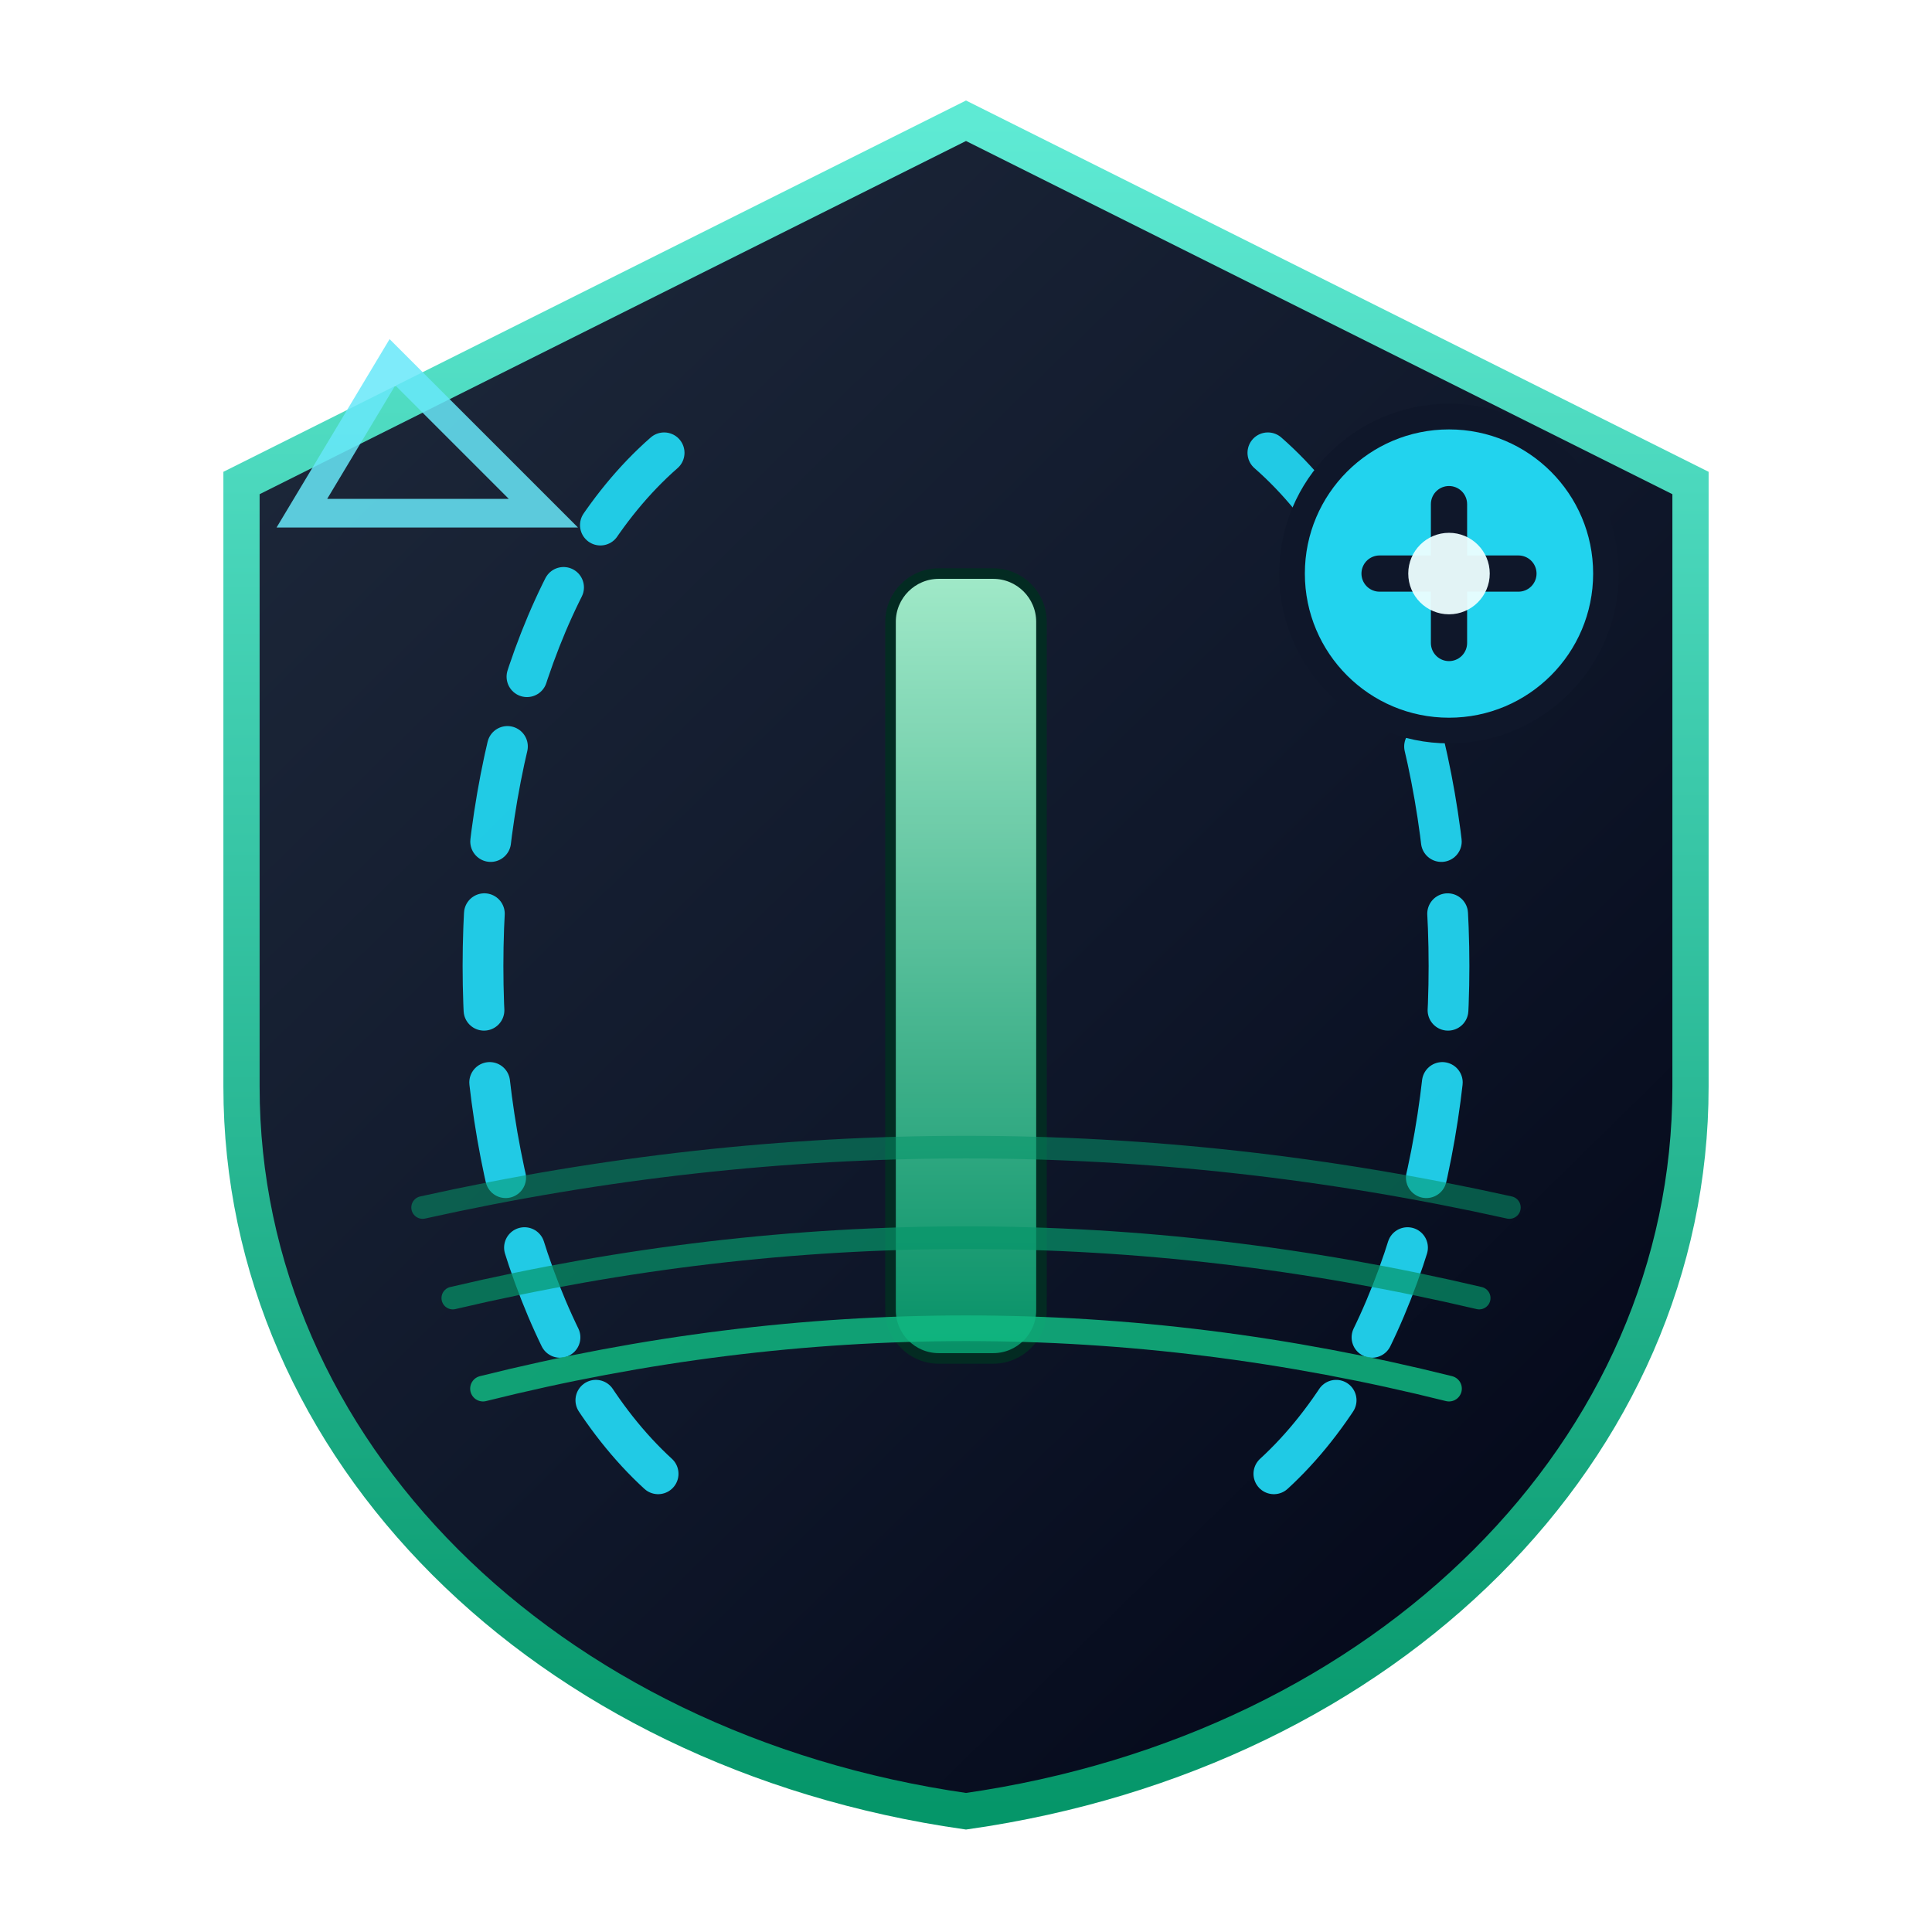
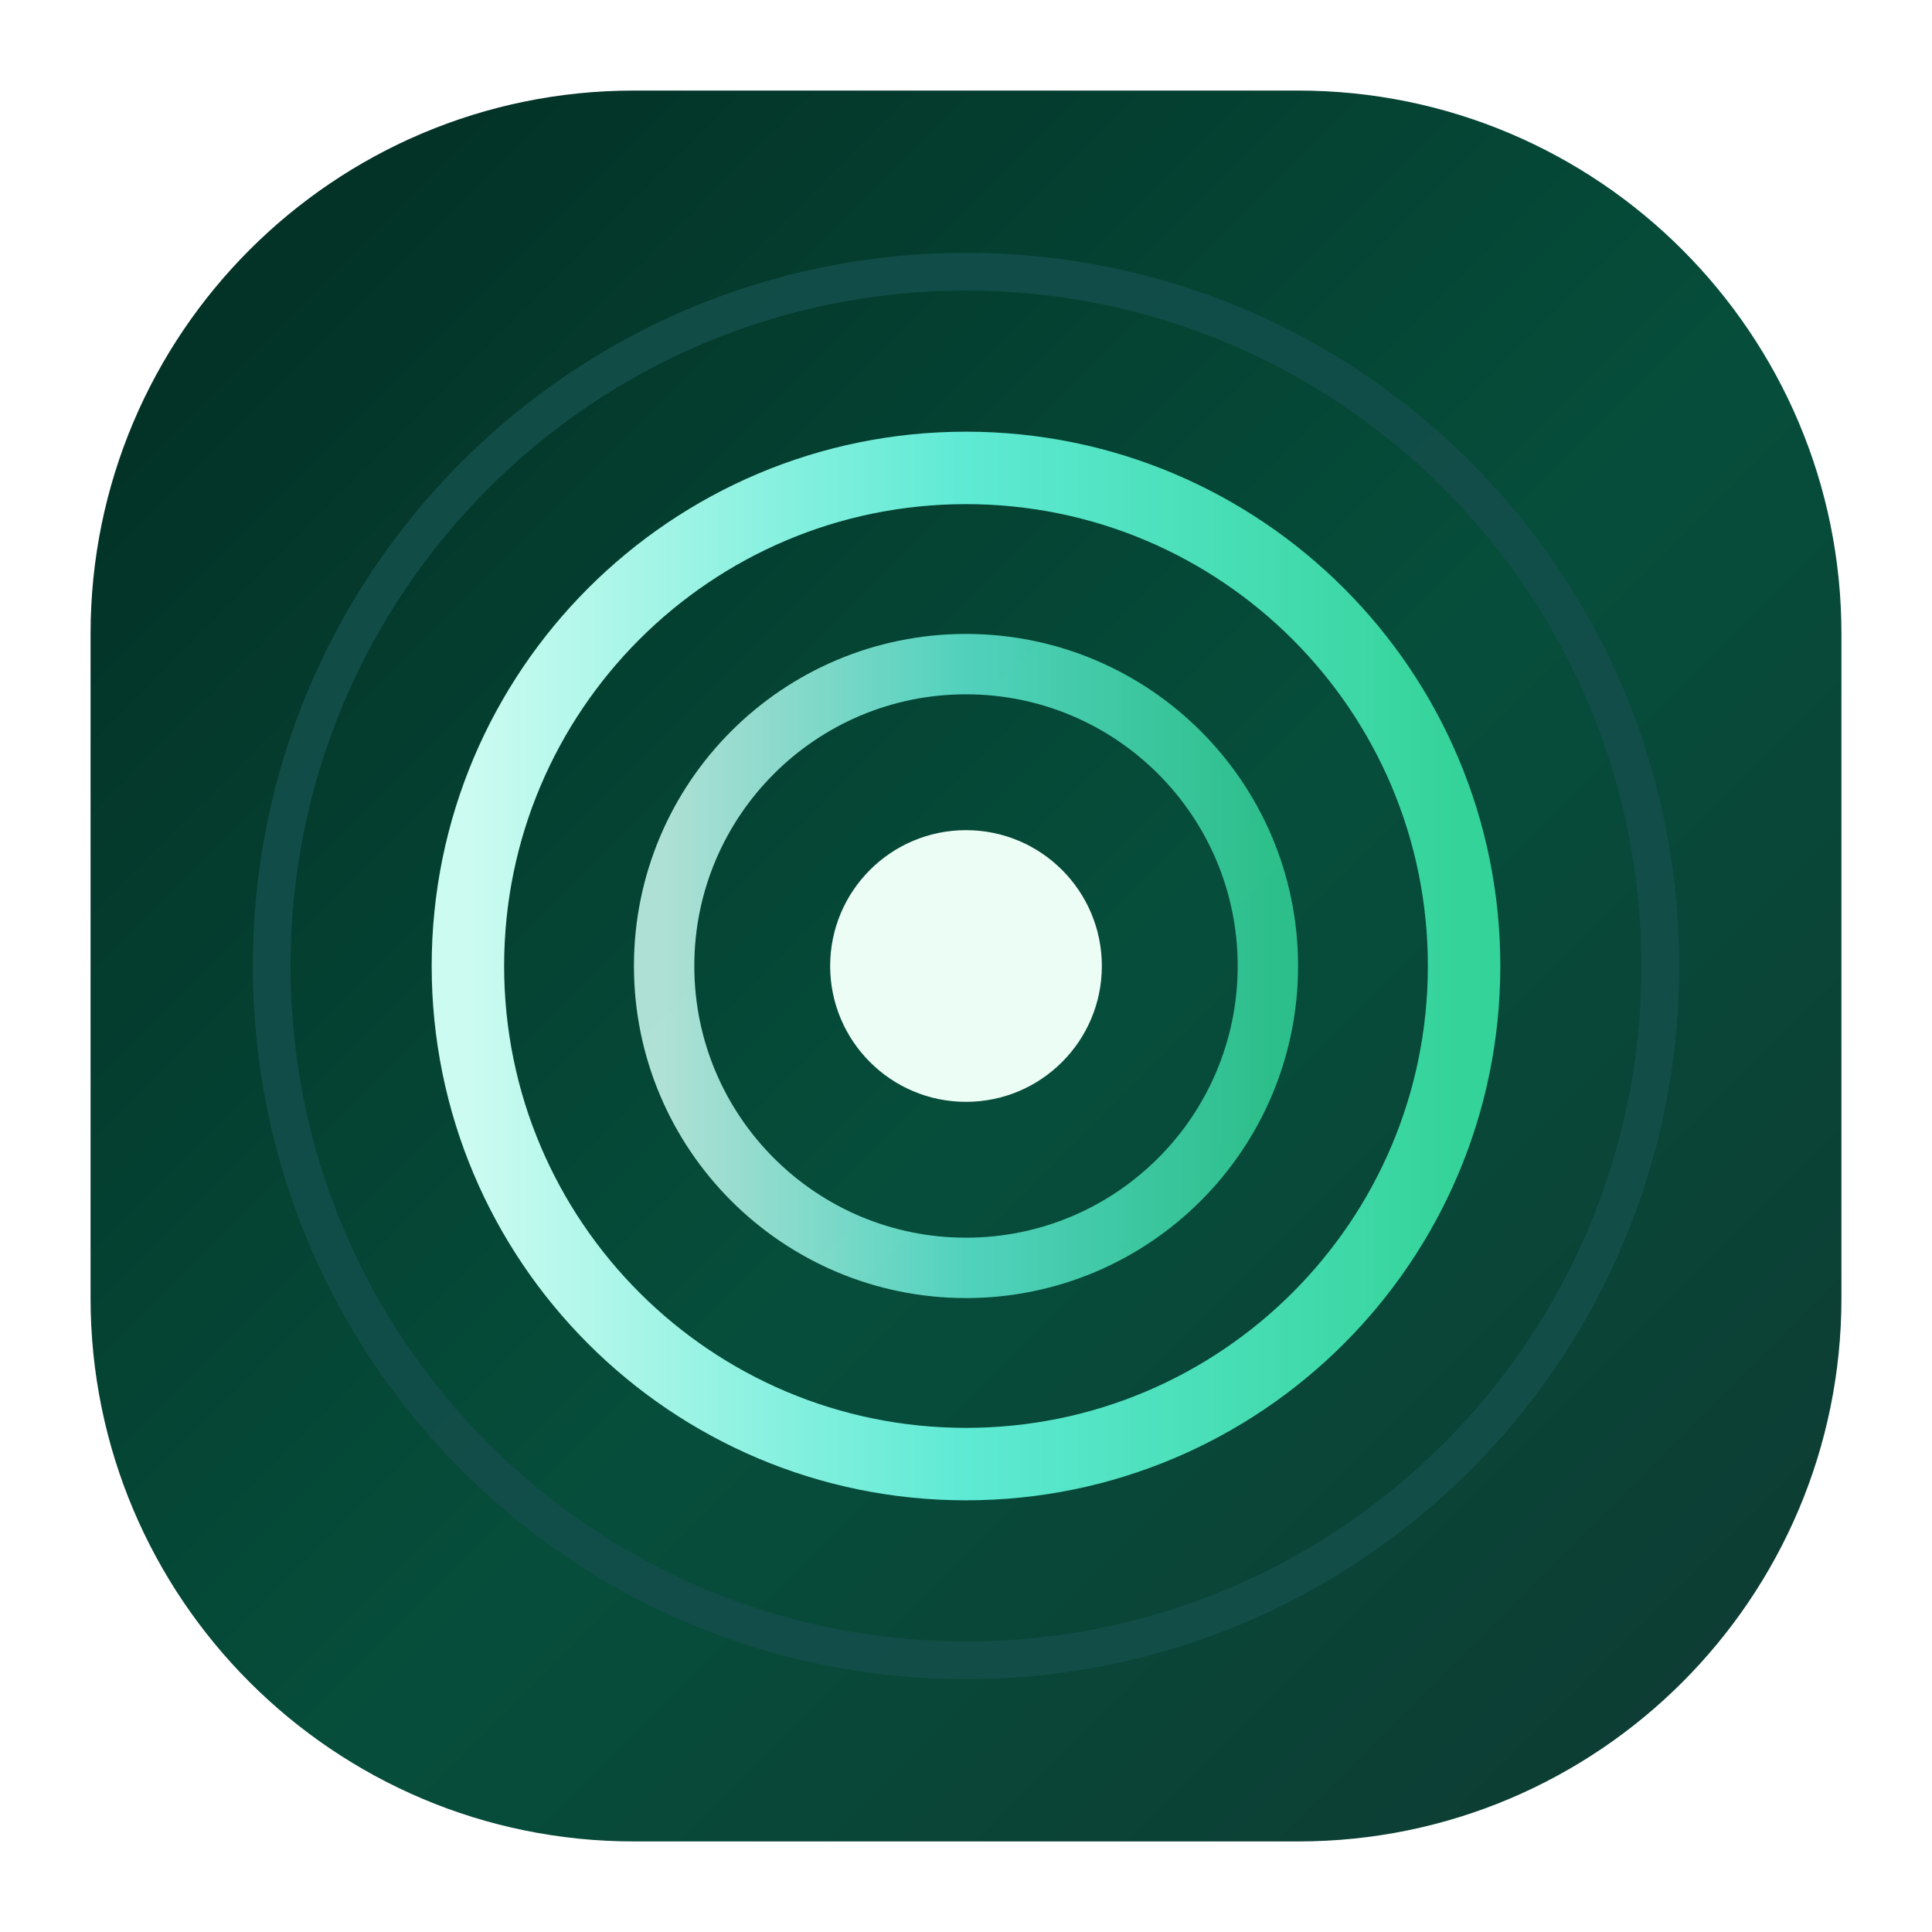
<svg xmlns="http://www.w3.org/2000/svg" viewBox="0 0 64 64" role="img" aria-label="Scopeo">
  <defs>
-     <linearGradient id="scopeo-void" x1="8%" y1="0%" x2="92%" y2="100%">
-       <stop offset="0%" stop-color="#1e293b" />
-       <stop offset="55%" stop-color="#0f172a" />
-       <stop offset="100%" stop-color="#020617" />
+     <linearGradient id="sm-bg" x1="0%" y1="0%" x2="100%" y2="100%">
+       <stop offset="0%" stop-color="#022c22" />
+       <stop offset="55%" stop-color="#064e3b" />
+       <stop offset="100%" stop-color="#0f3932" />
    </linearGradient>
-     <linearGradient id="scopeo-rim" x1="50%" y1="0%" x2="50%" y2="100%">
-       <stop offset="0%" stop-color="#5eead4" />
-       <stop offset="100%" stop-color="#059669" />
-     </linearGradient>
-     <linearGradient id="scopeo-pulse" x1="50%" y1="0%" x2="50%" y2="100%">
-       <stop offset="0%" stop-color="#a7f3d0" />
-       <stop offset="100%" stop-color="#059669" />
+     <linearGradient id="sm-ring" x1="0%" y1="0%" x2="100%" y2="0%">
+       <stop offset="0%" stop-color="#ccfbf1" />
+       <stop offset="50%" stop-color="#5eead4" />
+       <stop offset="100%" stop-color="#34d399" />
    </linearGradient>
  </defs>
-   <path fill="url(#scopeo-void)" stroke="url(#scopeo-rim)" stroke-width="1.2" d="M32 4 L56 16v20c0 12-10 22-24 24C18 58 8 48 8 36V16L32 4Z" />
-   <path d="M22 15 C14 22 14 42 22 49" fill="none" stroke="#22d3ee" stroke-width="1.35" stroke-linecap="round" stroke-dasharray="3.2 2.4" opacity="0.95" />
-   <path d="M42 15 C50 22 50 42 42 49" fill="none" stroke="#22d3ee" stroke-width="1.35" stroke-linecap="round" stroke-dasharray="3.2 2.4" opacity="0.95" />
-   <rect x="29.5" y="19" width="5" height="26" rx="1.6" fill="url(#scopeo-pulse)" stroke="#022c22" stroke-width="0.35" opacity="0.95" />
-   <path d="M14 40 Q32 36 50 40" fill="none" stroke="#059669" stroke-width="0.75" stroke-linecap="round" opacity="0.55" />
-   <path d="M15 43 Q32 39 49 43" fill="none" stroke="#059669" stroke-width="0.75" stroke-linecap="round" opacity="0.7" />
-   <path d="M16 46 Q32 42 48 46" fill="none" stroke="#10b981" stroke-width="0.85" stroke-linecap="round" opacity="0.85" />
-   <path d="M13 12 L18 17 L10 17 Z" fill="none" stroke="#67e8f9" stroke-width="0.95" stroke-linejoin="miter" opacity="0.85" />
-   <circle cx="48" cy="19" r="5.2" fill="#22d3ee" stroke="#0f172a" stroke-width="0.85" />
-   <path d="M45.7 19h4.6M48 16.7v4.6" stroke="#0f172a" stroke-width="1.2" stroke-linecap="round" />
-   <circle cx="48" cy="19" r="1.35" fill="#ecfeff" opacity="0.95" />
+   <rect x="3" y="3" width="58" height="58" rx="18" fill="url(#sm-bg)" />
+   <circle cx="32" cy="32" r="23" fill="none" stroke="#134e4a" stroke-width="1.25" opacity="0.9" />
+   <circle cx="32" cy="32" r="16.5" fill="none" stroke="url(#sm-ring)" stroke-width="2.4" stroke-linecap="round" />
+   <circle cx="32" cy="32" r="10" fill="none" stroke="url(#sm-ring)" stroke-width="2" stroke-linecap="round" opacity="0.85" />
+   <circle cx="32" cy="32" r="4.5" fill="#ecfdf5" />
</svg>
